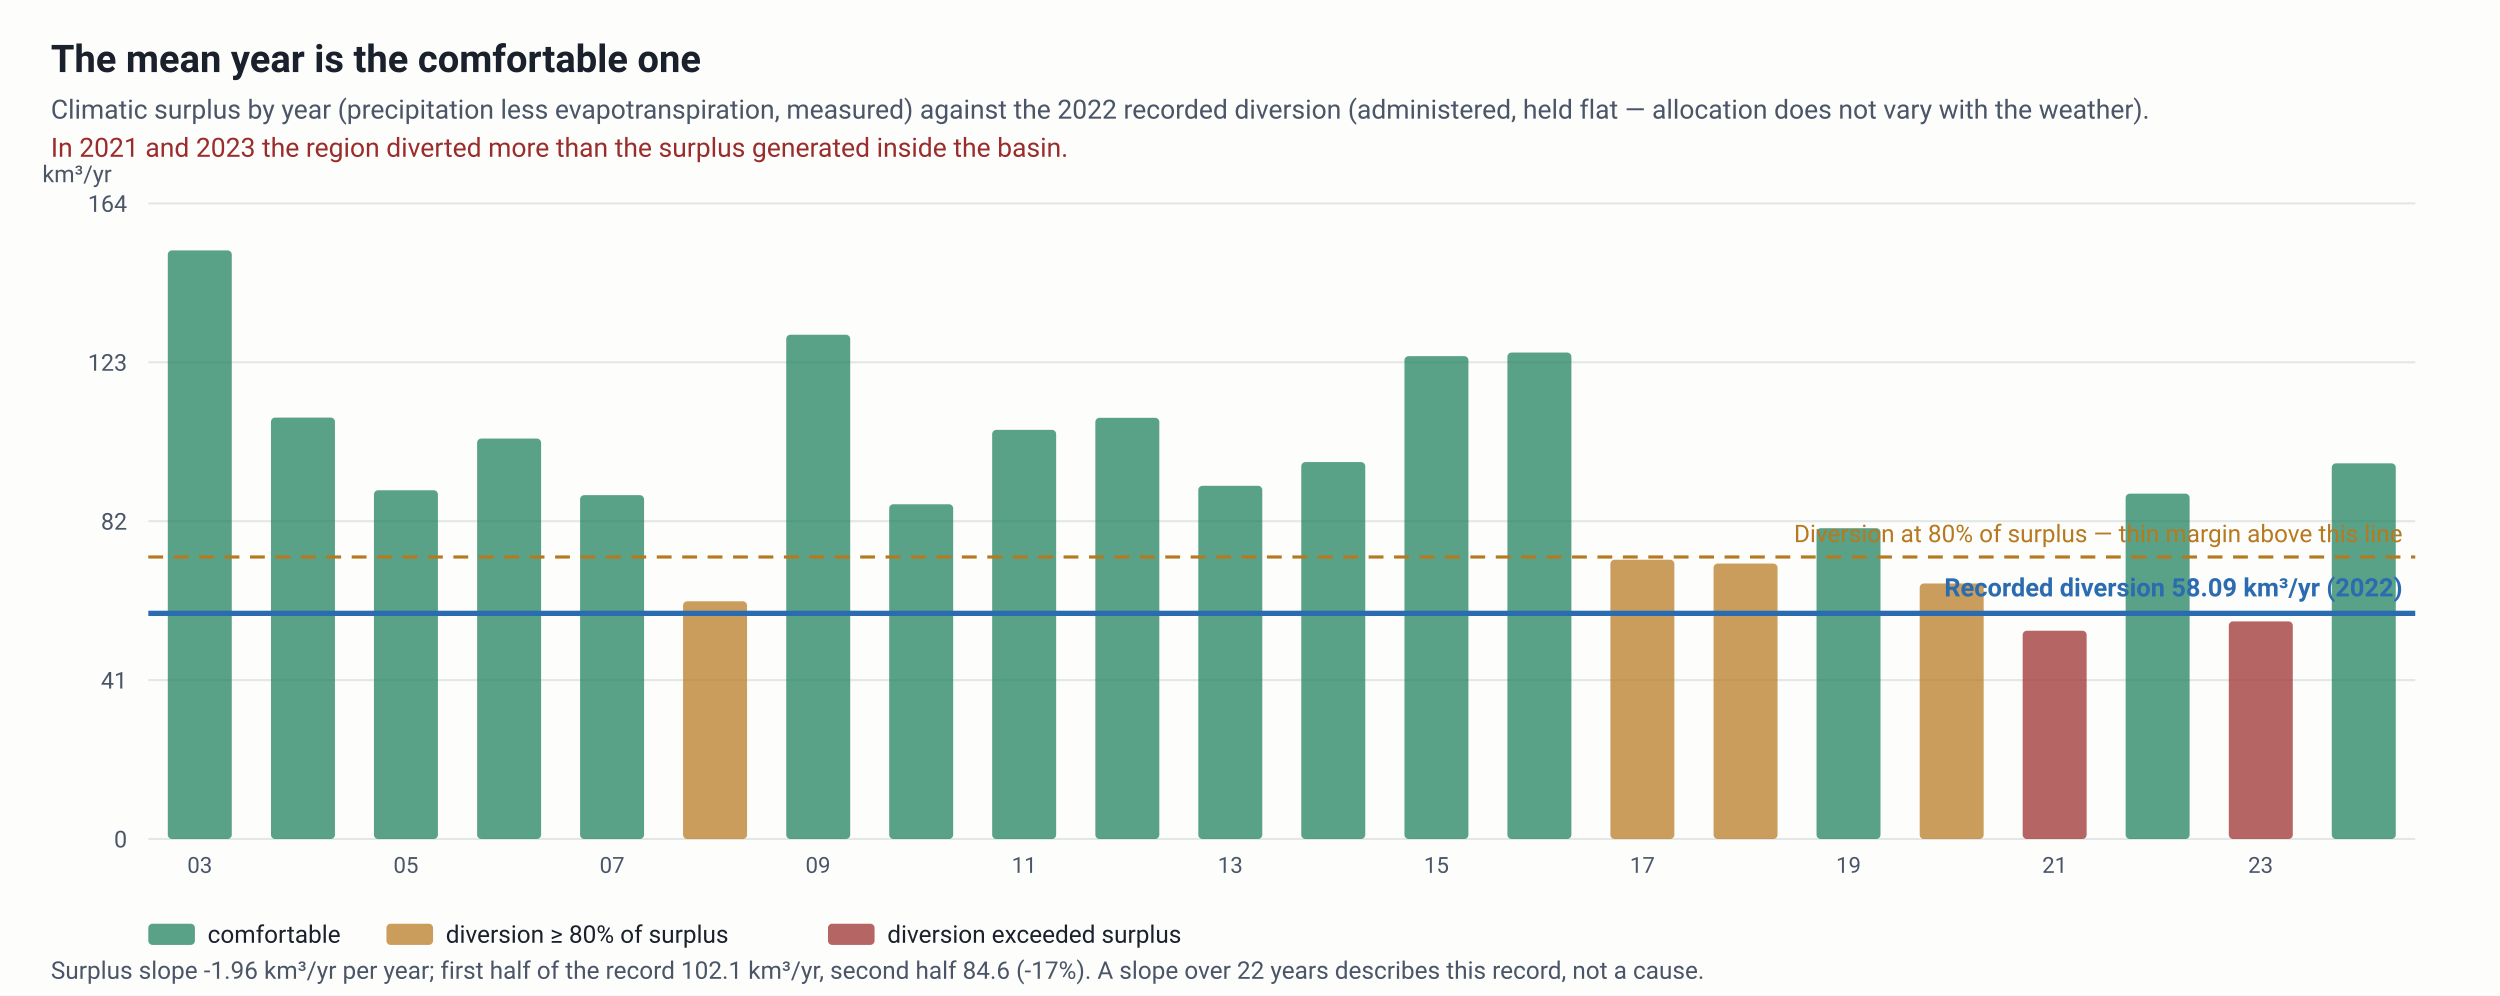
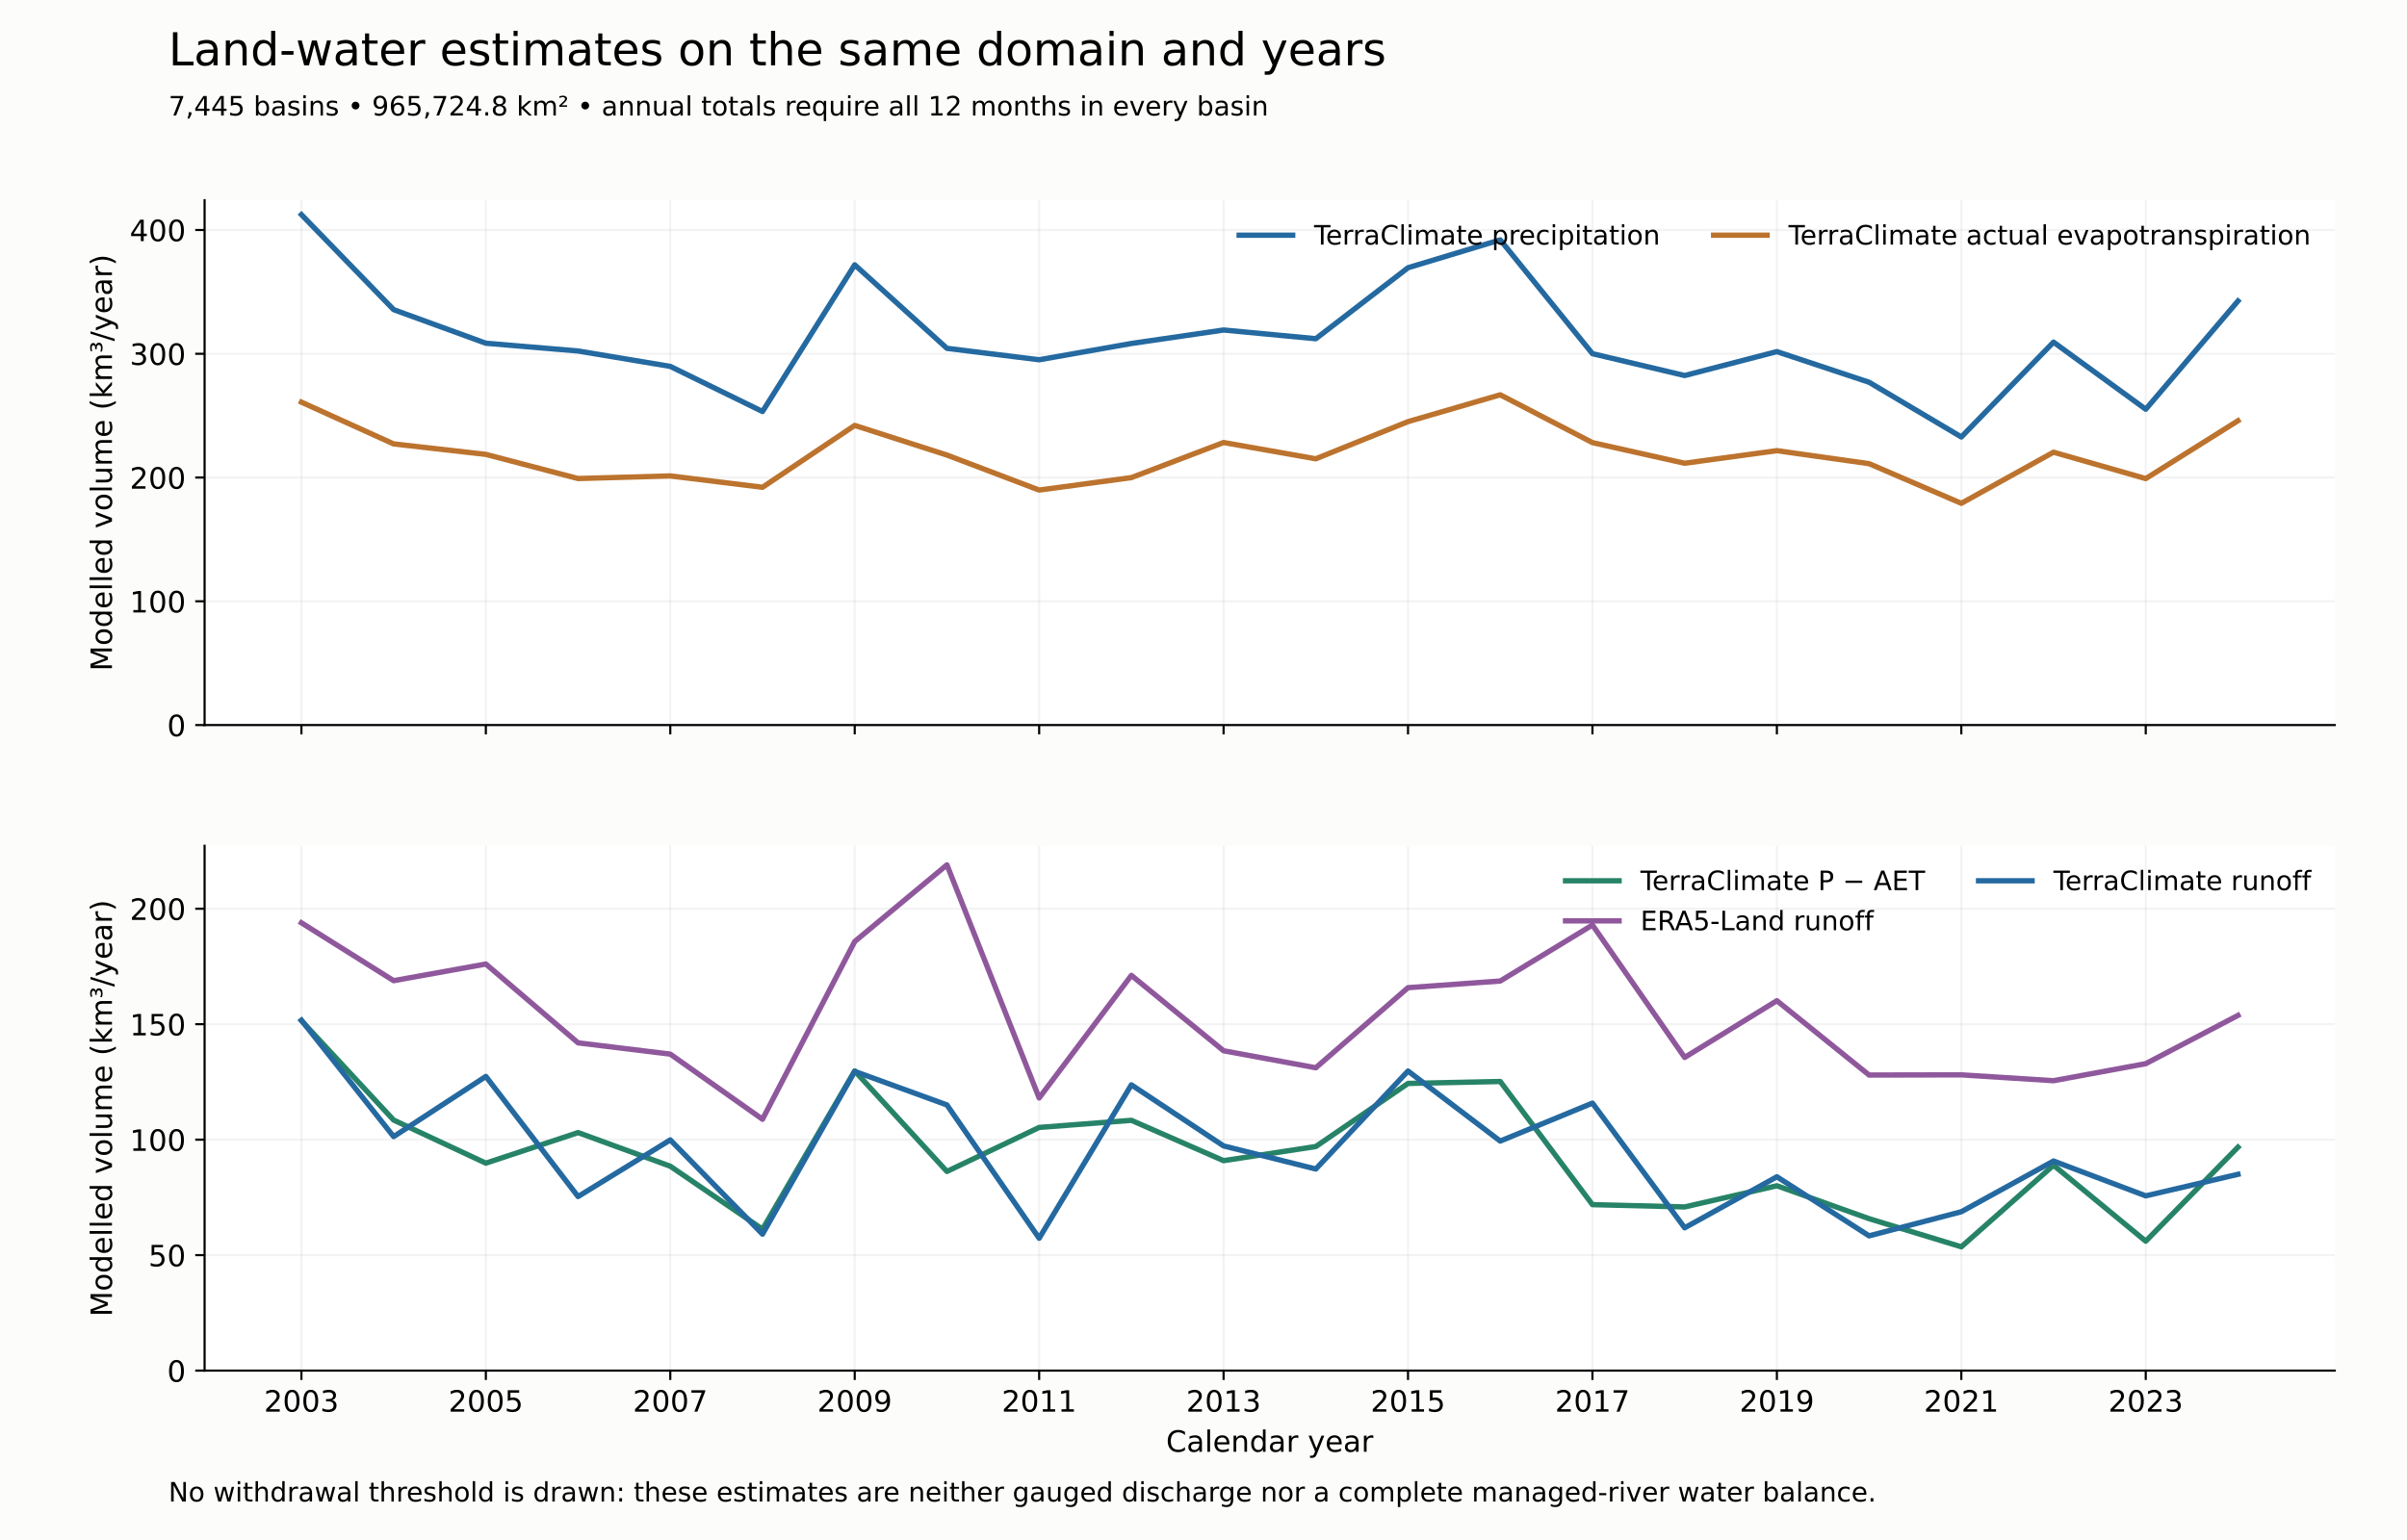
- <svg xmlns="http://www.w3.org/2000/svg" viewBox="0 0 1180 470" font-family="system-ui, -apple-system, Segoe UI, Roboto, sans-serif">
-   <rect width="1180" height="470" fill="#fdfdfc" />
-   <text x="24" y="34" font-size="18" font-weight="640" fill="#1a202c">The mean year is the comfortable one</text>
-   <text x="24" y="56" font-size="12.5" fill="#4a5568">Climatic surplus by year (precipitation less evapotranspiration, measured) against the 2022 recorded diversion (administered, held flat — allocation does not vary with the weather).</text>
-   <text x="24" y="74" font-size="12.5" fill="#9b2c2c">In 2021 and 2023 the region diverted more than the surplus generated inside the basin.</text>
-   <line x1="70" y1="396.0" x2="1140" y2="396.0" stroke="#e2e8e5" />
-   <text x="60" y="400.0" text-anchor="end" font-size="11" fill="#4a5568">0</text>
-   <line x1="70" y1="321.0" x2="1140" y2="321.0" stroke="#e2e8e5" />
-   <text x="60" y="325.0" text-anchor="end" font-size="11" fill="#4a5568">41</text>
-   <line x1="70" y1="246.0" x2="1140" y2="246.0" stroke="#e2e8e5" />
-   <text x="60" y="250.0" text-anchor="end" font-size="11" fill="#4a5568">82</text>
-   <line x1="70" y1="171.0" x2="1140" y2="171.0" stroke="#e2e8e5" />
-   <text x="60" y="175.0" text-anchor="end" font-size="11" fill="#4a5568">123</text>
-   <line x1="70" y1="96.0" x2="1140" y2="96.0" stroke="#e2e8e5" />
-   <text x="60" y="100.0" text-anchor="end" font-size="11" fill="#4a5568">164</text>
-   <text x="20" y="86" font-size="11" fill="#4a5568">km³/yr</text>
-   <rect x="79.2" y="118.2" width="30.2" height="277.8" fill="#1b7f5a" fill-opacity="0.72" rx="2" />
-   <text x="94.3" y="412.0" text-anchor="middle" font-size="10.5" fill="#4a5568">03</text>
-   <rect x="127.9" y="197.1" width="30.2" height="198.9" fill="#1b7f5a" fill-opacity="0.72" rx="2" />
-   <rect x="176.5" y="231.4" width="30.2" height="164.6" fill="#1b7f5a" fill-opacity="0.72" rx="2" />
-   <text x="191.6" y="412.0" text-anchor="middle" font-size="10.5" fill="#4a5568">05</text>
-   <rect x="225.2" y="207.0" width="30.2" height="189.0" fill="#1b7f5a" fill-opacity="0.72" rx="2" />
-   <rect x="273.8" y="233.7" width="30.2" height="162.3" fill="#1b7f5a" fill-opacity="0.72" rx="2" />
-   <text x="288.9" y="412.0" text-anchor="middle" font-size="10.5" fill="#4a5568">07</text>
-   <rect x="322.4" y="283.8" width="30.2" height="112.2" fill="#b7791f" fill-opacity="0.72" rx="2" />
-   <rect x="371.1" y="158.0" width="30.2" height="238.0" fill="#1b7f5a" fill-opacity="0.72" rx="2" />
-   <text x="386.1" y="412.0" text-anchor="middle" font-size="10.5" fill="#4a5568">09</text>
-   <rect x="419.7" y="238.0" width="30.2" height="158.0" fill="#1b7f5a" fill-opacity="0.72" rx="2" />
-   <rect x="468.3" y="202.9" width="30.2" height="193.1" fill="#1b7f5a" fill-opacity="0.72" rx="2" />
-   <text x="483.4" y="412.0" text-anchor="middle" font-size="10.5" fill="#4a5568">11</text>
-   <rect x="517.0" y="197.2" width="30.2" height="198.8" fill="#1b7f5a" fill-opacity="0.72" rx="2" />
-   <rect x="565.6" y="229.3" width="30.2" height="166.7" fill="#1b7f5a" fill-opacity="0.72" rx="2" />
-   <text x="580.7" y="412.0" text-anchor="middle" font-size="10.5" fill="#4a5568">13</text>
-   <rect x="614.2" y="218.1" width="30.2" height="177.9" fill="#1b7f5a" fill-opacity="0.72" rx="2" />
-   <rect x="662.9" y="168.1" width="30.2" height="227.9" fill="#1b7f5a" fill-opacity="0.72" rx="2" />
-   <text x="678.0" y="412.0" text-anchor="middle" font-size="10.5" fill="#4a5568">15</text>
-   <rect x="711.5" y="166.4" width="30.2" height="229.6" fill="#1b7f5a" fill-opacity="0.72" rx="2" />
-   <rect x="760.1" y="264.2" width="30.2" height="131.8" fill="#b7791f" fill-opacity="0.72" rx="2" />
-   <text x="775.2" y="412.0" text-anchor="middle" font-size="10.5" fill="#4a5568">17</text>
-   <rect x="808.8" y="266.0" width="30.2" height="130.0" fill="#b7791f" fill-opacity="0.72" rx="2" />
-   <rect x="857.4" y="249.3" width="30.2" height="146.7" fill="#1b7f5a" fill-opacity="0.72" rx="2" />
-   <text x="872.5" y="412.0" text-anchor="middle" font-size="10.5" fill="#4a5568">19</text>
-   <rect x="906.1" y="275.4" width="30.2" height="120.6" fill="#b7791f" fill-opacity="0.72" rx="2" />
-   <rect x="954.7" y="297.7" width="30.2" height="98.3" fill="#9b2c2c" fill-opacity="0.72" rx="2" />
-   <text x="969.8" y="412.0" text-anchor="middle" font-size="10.5" fill="#4a5568">21</text>
-   <rect x="1003.3" y="233.0" width="30.2" height="163.0" fill="#1b7f5a" fill-opacity="0.72" rx="2" />
-   <rect x="1052.0" y="293.3" width="30.2" height="102.7" fill="#9b2c2c" fill-opacity="0.72" rx="2" />
-   <text x="1067.0" y="412.0" text-anchor="middle" font-size="10.5" fill="#4a5568">23</text>
-   <rect x="1100.6" y="218.7" width="30.2" height="177.3" fill="#1b7f5a" fill-opacity="0.72" rx="2" />
-   <line x1="70" y1="289.5" x2="1140" y2="289.5" stroke="#2b6cb0" stroke-width="2.5" />
-   <text x="1134" y="281.5" text-anchor="end" font-size="12" font-weight="600" fill="#2b6cb0">Recorded diversion 58.09 km³/yr (2022)</text>
-   <line x1="70" y1="262.9" x2="1140" y2="262.9" stroke="#b7791f" stroke-width="1.5" stroke-dasharray="7 5" />
-   <text x="1134" y="255.9" text-anchor="end" font-size="11.5" fill="#b7791f">Diversion at 80% of surplus — thin margin above this line</text>
-   <rect x="70" y="436" width="22" height="10" rx="2" fill="#1b7f5a" fill-opacity="0.72" />
-   <text x="98" y="445" font-size="11.5" fill="#1a202c">comfortable</text>
-   <rect x="182.4" y="436" width="22" height="10" rx="2" fill="#b7791f" fill-opacity="0.72" />
-   <text x="210.4" y="445" font-size="11.5" fill="#1a202c">diversion ≥ 80% of surplus</text>
-   <rect x="390.8" y="436" width="22" height="10" rx="2" fill="#9b2c2c" fill-opacity="0.72" />
-   <text x="418.8" y="445" font-size="11.5" fill="#1a202c">diversion exceeded surplus</text>
-   <text x="24" y="462" font-size="11.5" fill="#4a5568">Surplus slope -1.96 km³/yr per year; first half of the record 102.1 km³/yr, second half 84.6 (-17%). A slope over 22 years describes this record, not a cause.</text>
+ <svg xmlns="http://www.w3.org/2000/svg" xmlns:xlink="http://www.w3.org/1999/xlink" width="900pt" height="576pt" viewBox="0 0 900 576" version="1.1">
+   <defs>
+     <style type="text/css">*{stroke-linejoin: round; stroke-linecap: butt}</style>
+   </defs>
+   <g id="figure_1">
+     <g id="patch_1">
+       <path d="M 0 576  L 900 576  L 900 0  L 0 0  z " style="fill: #fcfcfa" />
+     </g>
+     <g id="axes_1">
+       <g id="patch_2">
+         <path d="M 76.5 271.185  L 873 271.185  L 873 74.88  L 76.5 74.88  z " style="fill: #ffffff" />
+       </g>
+       <g id="matplotlib.axis_1">
+         <g id="xtick_1">
+           <g id="line2d_1">
+             <path d="M 112.705 271.185  L 112.705 74.88  " clip-path="url(#pf1c94e3132)" style="fill: none; stroke: #b0b0b0; stroke-opacity: 0.15; stroke-width: 0.8; stroke-linecap: square" />
+           </g>
+           <g id="line2d_2">
+             <defs>
+               <path id="ma40e6b1be5" d="M 0 0  L 0 3.5  " style="stroke: #000000; stroke-width: 0.8" />
+             </defs>
+             <g>
+               <use xlink:href="#ma40e6b1be5" x="112.705" y="271.185" style="stroke: #000000; stroke-width: 0.8" />
+             </g>
+           </g>
+         </g>
+         <g id="xtick_2">
+           <g id="line2d_3">
+             <path d="M 181.666 271.185  L 181.666 74.88  " clip-path="url(#pf1c94e3132)" style="fill: none; stroke: #b0b0b0; stroke-opacity: 0.15; stroke-width: 0.8; stroke-linecap: square" />
+           </g>
+           <g id="line2d_4">
+             <g>
+               <use xlink:href="#ma40e6b1be5" x="181.666" y="271.185" style="stroke: #000000; stroke-width: 0.8" />
+             </g>
+           </g>
+         </g>
+         <g id="xtick_3">
+           <g id="line2d_5">
+             <path d="M 250.627 271.185  L 250.627 74.88  " clip-path="url(#pf1c94e3132)" style="fill: none; stroke: #b0b0b0; stroke-opacity: 0.15; stroke-width: 0.8; stroke-linecap: square" />
+           </g>
+           <g id="line2d_6">
+             <g>
+               <use xlink:href="#ma40e6b1be5" x="250.627" y="271.185" style="stroke: #000000; stroke-width: 0.8" />
+             </g>
+           </g>
+         </g>
+         <g id="xtick_4">
+           <g id="line2d_7">
+             <path d="M 319.588 271.185  L 319.588 74.88  " clip-path="url(#pf1c94e3132)" style="fill: none; stroke: #b0b0b0; stroke-opacity: 0.15; stroke-width: 0.8; stroke-linecap: square" />
+           </g>
+           <g id="line2d_8">
+             <g>
+               <use xlink:href="#ma40e6b1be5" x="319.588" y="271.185" style="stroke: #000000; stroke-width: 0.8" />
+             </g>
+           </g>
+         </g>
+         <g id="xtick_5">
+           <g id="line2d_9">
+             <path d="M 388.549 271.185  L 388.549 74.88  " clip-path="url(#pf1c94e3132)" style="fill: none; stroke: #b0b0b0; stroke-opacity: 0.15; stroke-width: 0.8; stroke-linecap: square" />
+           </g>
+           <g id="line2d_10">
+             <g>
+               <use xlink:href="#ma40e6b1be5" x="388.549" y="271.185" style="stroke: #000000; stroke-width: 0.8" />
+             </g>
+           </g>
+         </g>
+         <g id="xtick_6">
+           <g id="line2d_11">
+             <path d="M 457.51 271.185  L 457.51 74.88  " clip-path="url(#pf1c94e3132)" style="fill: none; stroke: #b0b0b0; stroke-opacity: 0.15; stroke-width: 0.8; stroke-linecap: square" />
+           </g>
+           <g id="line2d_12">
+             <g>
+               <use xlink:href="#ma40e6b1be5" x="457.51" y="271.185" style="stroke: #000000; stroke-width: 0.8" />
+             </g>
+           </g>
+         </g>
+         <g id="xtick_7">
+           <g id="line2d_13">
+             <path d="M 526.471 271.185  L 526.471 74.88  " clip-path="url(#pf1c94e3132)" style="fill: none; stroke: #b0b0b0; stroke-opacity: 0.15; stroke-width: 0.8; stroke-linecap: square" />
+           </g>
+           <g id="line2d_14">
+             <g>
+               <use xlink:href="#ma40e6b1be5" x="526.471" y="271.185" style="stroke: #000000; stroke-width: 0.8" />
+             </g>
+           </g>
+         </g>
+         <g id="xtick_8">
+           <g id="line2d_15">
+             <path d="M 595.432 271.185  L 595.432 74.88  " clip-path="url(#pf1c94e3132)" style="fill: none; stroke: #b0b0b0; stroke-opacity: 0.15; stroke-width: 0.8; stroke-linecap: square" />
+           </g>
+           <g id="line2d_16">
+             <g>
+               <use xlink:href="#ma40e6b1be5" x="595.432" y="271.185" style="stroke: #000000; stroke-width: 0.8" />
+             </g>
+           </g>
+         </g>
+         <g id="xtick_9">
+           <g id="line2d_17">
+             <path d="M 664.393 271.185  L 664.393 74.88  " clip-path="url(#pf1c94e3132)" style="fill: none; stroke: #b0b0b0; stroke-opacity: 0.15; stroke-width: 0.8; stroke-linecap: square" />
+           </g>
+           <g id="line2d_18">
+             <g>
+               <use xlink:href="#ma40e6b1be5" x="664.393" y="271.185" style="stroke: #000000; stroke-width: 0.8" />
+             </g>
+           </g>
+         </g>
+         <g id="xtick_10">
+           <g id="line2d_19">
+             <path d="M 733.354 271.185  L 733.354 74.88  " clip-path="url(#pf1c94e3132)" style="fill: none; stroke: #b0b0b0; stroke-opacity: 0.15; stroke-width: 0.8; stroke-linecap: square" />
+           </g>
+           <g id="line2d_20">
+             <g>
+               <use xlink:href="#ma40e6b1be5" x="733.354" y="271.185" style="stroke: #000000; stroke-width: 0.8" />
+             </g>
+           </g>
+         </g>
+         <g id="xtick_11">
+           <g id="line2d_21">
+             <path d="M 802.315 271.185  L 802.315 74.88  " clip-path="url(#pf1c94e3132)" style="fill: none; stroke: #b0b0b0; stroke-opacity: 0.15; stroke-width: 0.8; stroke-linecap: square" />
+           </g>
+           <g id="line2d_22">
+             <g>
+               <use xlink:href="#ma40e6b1be5" x="802.315" y="271.185" style="stroke: #000000; stroke-width: 0.8" />
+             </g>
+           </g>
+         </g>
+       </g>
+       <g id="matplotlib.axis_2">
+         <g id="ytick_1">
+           <g id="line2d_23">
+             <path d="M 76.5 271.185  L 873 271.185  " clip-path="url(#pf1c94e3132)" style="fill: none; stroke: #b0b0b0; stroke-opacity: 0.15; stroke-width: 0.8; stroke-linecap: square" />
+           </g>
+           <g id="line2d_24">
+             <defs>
+               <path id="md8d82b8edd" d="M 0 0  L -3.5 0  " style="stroke: #000000; stroke-width: 0.8" />
+             </defs>
+             <g>
+               <use xlink:href="#md8d82b8edd" x="76.5" y="271.185" style="stroke: #000000; stroke-width: 0.8" />
+             </g>
+           </g>
+           <g id="text_1">
+             <text style="font-size: 11px; font-family: 'DejaVu Sans'; text-anchor: end" x="69.5" y="275.364" transform="rotate(-0 69.5 275.3636)">0</text>
+           </g>
+         </g>
+         <g id="ytick_2">
+           <g id="line2d_25">
+             <path d="M 76.5 224.895  L 873 224.895  " clip-path="url(#pf1c94e3132)" style="fill: none; stroke: #b0b0b0; stroke-opacity: 0.15; stroke-width: 0.8; stroke-linecap: square" />
+           </g>
+           <g id="line2d_26">
+             <g>
+               <use xlink:href="#md8d82b8edd" x="76.5" y="224.895" style="stroke: #000000; stroke-width: 0.8" />
+             </g>
+           </g>
+           <g id="text_2">
+             <text style="font-size: 11px; font-family: 'DejaVu Sans'; text-anchor: end" x="69.5" y="229.074" transform="rotate(-0 69.5 229.0736)">100</text>
+           </g>
+         </g>
+         <g id="ytick_3">
+           <g id="line2d_27">
+             <path d="M 76.5 178.605  L 873 178.605  " clip-path="url(#pf1c94e3132)" style="fill: none; stroke: #b0b0b0; stroke-opacity: 0.15; stroke-width: 0.8; stroke-linecap: square" />
+           </g>
+           <g id="line2d_28">
+             <g>
+               <use xlink:href="#md8d82b8edd" x="76.5" y="178.605" style="stroke: #000000; stroke-width: 0.8" />
+             </g>
+           </g>
+           <g id="text_3">
+             <text style="font-size: 11px; font-family: 'DejaVu Sans'; text-anchor: end" x="69.5" y="182.784" transform="rotate(-0 69.5 182.7835)">200</text>
+           </g>
+         </g>
+         <g id="ytick_4">
+           <g id="line2d_29">
+             <path d="M 76.5 132.315  L 873 132.315  " clip-path="url(#pf1c94e3132)" style="fill: none; stroke: #b0b0b0; stroke-opacity: 0.15; stroke-width: 0.8; stroke-linecap: square" />
+           </g>
+           <g id="line2d_30">
+             <g>
+               <use xlink:href="#md8d82b8edd" x="76.5" y="132.315" style="stroke: #000000; stroke-width: 0.8" />
+             </g>
+           </g>
+           <g id="text_4">
+             <text style="font-size: 11px; font-family: 'DejaVu Sans'; text-anchor: end" x="69.5" y="136.493" transform="rotate(-0 69.5 136.4935)">300</text>
+           </g>
+         </g>
+         <g id="ytick_5">
+           <g id="line2d_31">
+             <path d="M 76.5 86.025  L 873 86.025  " clip-path="url(#pf1c94e3132)" style="fill: none; stroke: #b0b0b0; stroke-opacity: 0.15; stroke-width: 0.8; stroke-linecap: square" />
+           </g>
+           <g id="line2d_32">
+             <g>
+               <use xlink:href="#md8d82b8edd" x="76.5" y="86.025" style="stroke: #000000; stroke-width: 0.8" />
+             </g>
+           </g>
+           <g id="text_5">
+             <text style="font-size: 11px; font-family: 'DejaVu Sans'; text-anchor: end" x="69.5" y="90.203" transform="rotate(-0 69.5 90.20341)">400</text>
+           </g>
+         </g>
+         <g id="text_6">
+           <text style="font-size: 11px; font-family: 'DejaVu Sans'; text-anchor: middle" x="41.861" y="173.032" transform="rotate(-90 41.86117 173.0325)">Modelled volume (km³/year)</text>
+         </g>
+       </g>
+       <g id="line2d_33">
+         <path d="M 112.705 80.279  L 147.185 115.82  L 181.666 128.372  L 216.146 131.277  L 250.627 137.043  L 285.107 153.916  L 319.588 99.053  L 354.068 130.282  L 388.549 134.561  L 423.029 128.471  L 457.51 123.434  L 491.99 126.686  L 526.471 100.145  L 560.951 89.714  L 595.432 132.285  L 629.912 140.459  L 664.393 131.511  L 698.873 142.978  L 733.354 163.437  L 767.834 127.97  L 802.315 153.067  L 836.795 112.589  " clip-path="url(#pf1c94e3132)" style="fill: none; stroke: #2469a0; stroke-width: 2; stroke-linecap: square" />
+       </g>
+       <g id="line2d_34">
+         <path d="M 112.705 150.418  L 147.185 166.036  L 181.666 169.951  L 216.146 178.986  L 250.627 178.01  L 285.107 182.256  L 319.588 159.118  L 354.068 170.202  L 388.549 183.301  L 423.029 178.639  L 457.51 165.513  L 491.99 171.601  L 526.471 157.703  L 560.951 147.663  L 595.432 165.551  L 629.912 173.264  L 664.393 168.562  L 698.873 173.427  L 733.354 188.25  L 767.834 169.134  L 802.315 179.009  L 836.795 157.37  " clip-path="url(#pf1c94e3132)" style="fill: none; stroke: #bc732e; stroke-width: 2; stroke-linecap: square" />
+       </g>
+       <g id="patch_3">
+         <path d="M 76.5 271.185  L 76.5 74.88  " style="fill: none; stroke: #000000; stroke-width: 0.8; stroke-linejoin: miter; stroke-linecap: square" />
+       </g>
+       <g id="patch_4">
+         <path d="M 76.5 271.185  L 873 271.185  " style="fill: none; stroke: #000000; stroke-width: 0.8; stroke-linejoin: miter; stroke-linecap: square" />
+       </g>
+       <g id="legend_1">
+         <g id="line2d_35">
+           <path d="M 463.345 87.978  L 473.345 87.978  L 483.345 87.978  " style="fill: none; stroke: #2469a0; stroke-width: 2; stroke-linecap: square" />
+         </g>
+         <g id="text_7">
+           <text style="font-size: 10px; font-family: 'DejaVu Sans'; text-anchor: start" x="491.345" y="91.478" transform="rotate(-0 491.3453 91.47844)">TerraClimate precipitation</text>
+         </g>
+         <g id="line2d_36">
+           <path d="M 640.741 87.978  L 650.741 87.978  L 660.741 87.978  " style="fill: none; stroke: #bc732e; stroke-width: 2; stroke-linecap: square" />
+         </g>
+         <g id="text_8">
+           <text style="font-size: 10px; font-family: 'DejaVu Sans'; text-anchor: start" x="668.741" y="91.478" transform="rotate(-0 668.7406 91.47844)">TerraClimate actual evapotranspiration</text>
+         </g>
+       </g>
+     </g>
+     <g id="axes_2">
+       <g id="patch_5">
+         <path d="M 76.5 512.64  L 873 512.64  L 873 316.335  L 76.5 316.335  z " style="fill: #ffffff" />
+       </g>
+       <g id="matplotlib.axis_3">
+         <g id="xtick_12">
+           <g id="line2d_37">
+             <path d="M 112.705 512.64  L 112.705 316.335  " clip-path="url(#p09c4fdd36d)" style="fill: none; stroke: #b0b0b0; stroke-opacity: 0.15; stroke-width: 0.8; stroke-linecap: square" />
+           </g>
+           <g id="line2d_38">
+             <g>
+               <use xlink:href="#ma40e6b1be5" x="112.705" y="512.64" style="stroke: #000000; stroke-width: 0.8" />
+             </g>
+           </g>
+           <g id="text_9">
+             <text style="font-size: 11px; font-family: 'DejaVu Sans'; text-anchor: middle" x="112.705" y="527.997" transform="rotate(-0 112.7045 527.9974)">2003</text>
+           </g>
+         </g>
+         <g id="xtick_13">
+           <g id="line2d_39">
+             <path d="M 181.666 512.64  L 181.666 316.335  " clip-path="url(#p09c4fdd36d)" style="fill: none; stroke: #b0b0b0; stroke-opacity: 0.15; stroke-width: 0.8; stroke-linecap: square" />
+           </g>
+           <g id="line2d_40">
+             <g>
+               <use xlink:href="#ma40e6b1be5" x="181.666" y="512.64" style="stroke: #000000; stroke-width: 0.8" />
+             </g>
+           </g>
+           <g id="text_10">
+             <text style="font-size: 11px; font-family: 'DejaVu Sans'; text-anchor: middle" x="181.666" y="527.997" transform="rotate(-0 181.6656 527.9974)">2005</text>
+           </g>
+         </g>
+         <g id="xtick_14">
+           <g id="line2d_41">
+             <path d="M 250.627 512.64  L 250.627 316.335  " clip-path="url(#p09c4fdd36d)" style="fill: none; stroke: #b0b0b0; stroke-opacity: 0.15; stroke-width: 0.8; stroke-linecap: square" />
+           </g>
+           <g id="line2d_42">
+             <g>
+               <use xlink:href="#ma40e6b1be5" x="250.627" y="512.64" style="stroke: #000000; stroke-width: 0.8" />
+             </g>
+           </g>
+           <g id="text_11">
+             <text style="font-size: 11px; font-family: 'DejaVu Sans'; text-anchor: middle" x="250.627" y="527.997" transform="rotate(-0 250.6266 527.9974)">2007</text>
+           </g>
+         </g>
+         <g id="xtick_15">
+           <g id="line2d_43">
+             <path d="M 319.588 512.64  L 319.588 316.335  " clip-path="url(#p09c4fdd36d)" style="fill: none; stroke: #b0b0b0; stroke-opacity: 0.15; stroke-width: 0.8; stroke-linecap: square" />
+           </g>
+           <g id="line2d_44">
+             <g>
+               <use xlink:href="#ma40e6b1be5" x="319.588" y="512.64" style="stroke: #000000; stroke-width: 0.8" />
+             </g>
+           </g>
+           <g id="text_12">
+             <text style="font-size: 11px; font-family: 'DejaVu Sans'; text-anchor: middle" x="319.588" y="527.997" transform="rotate(-0 319.5877 527.9974)">2009</text>
+           </g>
+         </g>
+         <g id="xtick_16">
+           <g id="line2d_45">
+             <path d="M 388.549 512.64  L 388.549 316.335  " clip-path="url(#p09c4fdd36d)" style="fill: none; stroke: #b0b0b0; stroke-opacity: 0.15; stroke-width: 0.8; stroke-linecap: square" />
+           </g>
+           <g id="line2d_46">
+             <g>
+               <use xlink:href="#ma40e6b1be5" x="388.549" y="512.64" style="stroke: #000000; stroke-width: 0.8" />
+             </g>
+           </g>
+           <g id="text_13">
+             <text style="font-size: 11px; font-family: 'DejaVu Sans'; text-anchor: middle" x="388.549" y="527.997" transform="rotate(-0 388.5487 527.9974)">2011</text>
+           </g>
+         </g>
+         <g id="xtick_17">
+           <g id="line2d_47">
+             <path d="M 457.51 512.64  L 457.51 316.335  " clip-path="url(#p09c4fdd36d)" style="fill: none; stroke: #b0b0b0; stroke-opacity: 0.15; stroke-width: 0.8; stroke-linecap: square" />
+           </g>
+           <g id="line2d_48">
+             <g>
+               <use xlink:href="#ma40e6b1be5" x="457.51" y="512.64" style="stroke: #000000; stroke-width: 0.8" />
+             </g>
+           </g>
+           <g id="text_14">
+             <text style="font-size: 11px; font-family: 'DejaVu Sans'; text-anchor: middle" x="457.51" y="527.997" transform="rotate(-0 457.5097 527.9974)">2013</text>
+           </g>
+         </g>
+         <g id="xtick_18">
+           <g id="line2d_49">
+             <path d="M 526.471 512.64  L 526.471 316.335  " clip-path="url(#p09c4fdd36d)" style="fill: none; stroke: #b0b0b0; stroke-opacity: 0.15; stroke-width: 0.8; stroke-linecap: square" />
+           </g>
+           <g id="line2d_50">
+             <g>
+               <use xlink:href="#ma40e6b1be5" x="526.471" y="512.64" style="stroke: #000000; stroke-width: 0.8" />
+             </g>
+           </g>
+           <g id="text_15">
+             <text style="font-size: 11px; font-family: 'DejaVu Sans'; text-anchor: middle" x="526.471" y="527.997" transform="rotate(-0 526.4708 527.9974)">2015</text>
+           </g>
+         </g>
+         <g id="xtick_19">
+           <g id="line2d_51">
+             <path d="M 595.432 512.64  L 595.432 316.335  " clip-path="url(#p09c4fdd36d)" style="fill: none; stroke: #b0b0b0; stroke-opacity: 0.15; stroke-width: 0.8; stroke-linecap: square" />
+           </g>
+           <g id="line2d_52">
+             <g>
+               <use xlink:href="#ma40e6b1be5" x="595.432" y="512.64" style="stroke: #000000; stroke-width: 0.8" />
+             </g>
+           </g>
+           <g id="text_16">
+             <text style="font-size: 11px; font-family: 'DejaVu Sans'; text-anchor: middle" x="595.432" y="527.997" transform="rotate(-0 595.4318 527.9974)">2017</text>
+           </g>
+         </g>
+         <g id="xtick_20">
+           <g id="line2d_53">
+             <path d="M 664.393 512.64  L 664.393 316.335  " clip-path="url(#p09c4fdd36d)" style="fill: none; stroke: #b0b0b0; stroke-opacity: 0.15; stroke-width: 0.8; stroke-linecap: square" />
+           </g>
+           <g id="line2d_54">
+             <g>
+               <use xlink:href="#ma40e6b1be5" x="664.393" y="512.64" style="stroke: #000000; stroke-width: 0.8" />
+             </g>
+           </g>
+           <g id="text_17">
+             <text style="font-size: 11px; font-family: 'DejaVu Sans'; text-anchor: middle" x="664.393" y="527.997" transform="rotate(-0 664.3929 527.9974)">2019</text>
+           </g>
+         </g>
+         <g id="xtick_21">
+           <g id="line2d_55">
+             <path d="M 733.354 512.64  L 733.354 316.335  " clip-path="url(#p09c4fdd36d)" style="fill: none; stroke: #b0b0b0; stroke-opacity: 0.15; stroke-width: 0.8; stroke-linecap: square" />
+           </g>
+           <g id="line2d_56">
+             <g>
+               <use xlink:href="#ma40e6b1be5" x="733.354" y="512.64" style="stroke: #000000; stroke-width: 0.8" />
+             </g>
+           </g>
+           <g id="text_18">
+             <text style="font-size: 11px; font-family: 'DejaVu Sans'; text-anchor: middle" x="733.354" y="527.997" transform="rotate(-0 733.3539 527.9974)">2021</text>
+           </g>
+         </g>
+         <g id="xtick_22">
+           <g id="line2d_57">
+             <path d="M 802.315 512.64  L 802.315 316.335  " clip-path="url(#p09c4fdd36d)" style="fill: none; stroke: #b0b0b0; stroke-opacity: 0.15; stroke-width: 0.8; stroke-linecap: square" />
+           </g>
+           <g id="line2d_58">
+             <g>
+               <use xlink:href="#ma40e6b1be5" x="802.315" y="512.64" style="stroke: #000000; stroke-width: 0.8" />
+             </g>
+           </g>
+           <g id="text_19">
+             <text style="font-size: 11px; font-family: 'DejaVu Sans'; text-anchor: middle" x="802.315" y="527.997" transform="rotate(-0 802.3149 527.9974)">2023</text>
+           </g>
+         </g>
+         <g id="text_20">
+           <text style="font-size: 11px; font-family: 'DejaVu Sans'; text-anchor: middle" x="474.75" y="542.998" transform="rotate(-0 474.75 542.9983)">Calendar year</text>
+         </g>
+       </g>
+       <g id="matplotlib.axis_4">
+         <g id="ytick_6">
+           <g id="line2d_59">
+             <path d="M 76.5 512.64  L 873 512.64  " clip-path="url(#p09c4fdd36d)" style="fill: none; stroke: #b0b0b0; stroke-opacity: 0.15; stroke-width: 0.8; stroke-linecap: square" />
+           </g>
+           <g id="line2d_60">
+             <g>
+               <use xlink:href="#md8d82b8edd" x="76.5" y="512.64" style="stroke: #000000; stroke-width: 0.8" />
+             </g>
+           </g>
+           <g id="text_21">
+             <text style="font-size: 11px; font-family: 'DejaVu Sans'; text-anchor: end" x="69.5" y="516.819" transform="rotate(-0 69.5 516.8187)">0</text>
+           </g>
+         </g>
+         <g id="ytick_7">
+           <g id="line2d_61">
+             <path d="M 76.5 469.452  L 873 469.452  " clip-path="url(#p09c4fdd36d)" style="fill: none; stroke: #b0b0b0; stroke-opacity: 0.15; stroke-width: 0.8; stroke-linecap: square" />
+           </g>
+           <g id="line2d_62">
+             <g>
+               <use xlink:href="#md8d82b8edd" x="76.5" y="469.452" style="stroke: #000000; stroke-width: 0.8" />
+             </g>
+           </g>
+           <g id="text_22">
+             <text style="font-size: 11px; font-family: 'DejaVu Sans'; text-anchor: end" x="69.5" y="473.63" transform="rotate(-0 69.5 473.6302)">50</text>
+           </g>
+         </g>
+         <g id="ytick_8">
+           <g id="line2d_63">
+             <path d="M 76.5 426.263  L 873 426.263  " clip-path="url(#p09c4fdd36d)" style="fill: none; stroke: #b0b0b0; stroke-opacity: 0.15; stroke-width: 0.8; stroke-linecap: square" />
+           </g>
+           <g id="line2d_64">
+             <g>
+               <use xlink:href="#md8d82b8edd" x="76.5" y="426.263" style="stroke: #000000; stroke-width: 0.8" />
+             </g>
+           </g>
+           <g id="text_23">
+             <text style="font-size: 11px; font-family: 'DejaVu Sans'; text-anchor: end" x="69.5" y="430.442" transform="rotate(-0 69.5 430.4418)">100</text>
+           </g>
+         </g>
+         <g id="ytick_9">
+           <g id="line2d_65">
+             <path d="M 76.5 383.075  L 873 383.075  " clip-path="url(#p09c4fdd36d)" style="fill: none; stroke: #b0b0b0; stroke-opacity: 0.15; stroke-width: 0.8; stroke-linecap: square" />
+           </g>
+           <g id="line2d_66">
+             <g>
+               <use xlink:href="#md8d82b8edd" x="76.5" y="383.075" style="stroke: #000000; stroke-width: 0.8" />
+             </g>
+           </g>
+           <g id="text_24">
+             <text style="font-size: 11px; font-family: 'DejaVu Sans'; text-anchor: end" x="69.5" y="387.253" transform="rotate(-0 69.5 387.2533)">150</text>
+           </g>
+         </g>
+         <g id="ytick_10">
+           <g id="line2d_67">
+             <path d="M 76.5 339.886  L 873 339.886  " clip-path="url(#p09c4fdd36d)" style="fill: none; stroke: #b0b0b0; stroke-opacity: 0.15; stroke-width: 0.8; stroke-linecap: square" />
+           </g>
+           <g id="line2d_68">
+             <g>
+               <use xlink:href="#md8d82b8edd" x="76.5" y="339.886" style="stroke: #000000; stroke-width: 0.8" />
+             </g>
+           </g>
+           <g id="text_25">
+             <text style="font-size: 11px; font-family: 'DejaVu Sans'; text-anchor: end" x="69.5" y="344.065" transform="rotate(-0 69.5 344.0649)">200</text>
+           </g>
+         </g>
+         <g id="text_26">
+           <text style="font-size: 11px; font-family: 'DejaVu Sans'; text-anchor: middle" x="41.861" y="414.488" transform="rotate(-90 41.86117 414.4875)">Modelled volume (km³/year)</text>
+         </g>
+       </g>
+       <g id="line2d_69">
+         <path d="M 112.705 381.76  L 147.185 418.937  L 181.666 435.054  L 216.146 423.615  L 250.627 436.196  L 285.107 459.758  L 319.588 400.56  L 354.068 438.149  L 388.549 421.691  L 423.029 419.028  L 457.51 434.119  L 491.99 428.828  L 526.471 405.236  L 560.951 404.506  L 595.432 450.566  L 629.912 451.426  L 664.393 443.504  L 698.873 455.822  L 733.354 466.34  L 767.834 435.827  L 802.315 464.231  L 836.795 429.078  " clip-path="url(#p09c4fdd36d)" style="fill: none; stroke: #278367; stroke-width: 2; stroke-linecap: square" />
+       </g>
+       <g id="line2d_70">
+         <path d="M 112.705 345.157  L 147.185 366.796  L 181.666 360.575  L 216.146 390.051  L 250.627 394.268  L 285.107 418.631  L 319.588 352.148  L 354.068 323.478  L 388.549 410.662  L 423.029 364.819  L 457.51 393.015  L 491.99 399.369  L 526.471 369.416  L 560.951 366.927  L 595.432 345.981  L 629.912 395.51  L 664.393 374.292  L 698.873 402.094  L 733.354 402.026  L 767.834 404.209  L 802.315 397.84  L 836.795 379.785  " clip-path="url(#p09c4fdd36d)" style="fill: none; stroke: #8f589c; stroke-width: 2; stroke-linecap: square" />
+       </g>
+       <g id="line2d_71">
+         <path d="M 112.705 381.604  L 147.185 425.117  L 181.666 402.616  L 216.146 447.54  L 250.627 426.358  L 285.107 461.602  L 319.588 400.725  L 354.068 413.274  L 388.549 463.136  L 423.029 405.764  L 457.51 428.605  L 491.99 437.241  L 526.471 400.591  L 560.951 426.79  L 595.432 412.597  L 629.912 459.23  L 664.393 440.142  L 698.873 462.24  L 733.354 453.222  L 767.834 434.252  L 802.315 447.282  L 836.795 439.223  " clip-path="url(#p09c4fdd36d)" style="fill: none; stroke: #2469a0; stroke-width: 2; stroke-linecap: square" />
+       </g>
+       <g id="patch_6">
+         <path d="M 76.5 512.64  L 76.5 316.335  " style="fill: none; stroke: #000000; stroke-width: 0.8; stroke-linejoin: miter; stroke-linecap: square" />
+       </g>
+       <g id="patch_7">
+         <path d="M 76.5 512.64  L 873 512.64  " style="fill: none; stroke: #000000; stroke-width: 0.8; stroke-linejoin: miter; stroke-linecap: square" />
+       </g>
+       <g id="legend_2">
+         <g id="line2d_72">
+           <path d="M 585.38 329.434  L 595.38 329.434  L 605.38 329.434  " style="fill: none; stroke: #278367; stroke-width: 2; stroke-linecap: square" />
+         </g>
+         <g id="text_27">
+           <text style="font-size: 10px; font-family: 'DejaVu Sans'; text-anchor: start" x="613.38" y="332.934" transform="rotate(-0 613.3797 332.9335)">TerraClimate P − AET</text>
+         </g>
+         <g id="line2d_73">
+           <path d="M 585.38 344.434  L 595.38 344.434  L 605.38 344.434  " style="fill: none; stroke: #8f589c; stroke-width: 2; stroke-linecap: square" />
+         </g>
+         <g id="text_28">
+           <text style="font-size: 10px; font-family: 'DejaVu Sans'; text-anchor: start" x="613.38" y="347.934" transform="rotate(-0 613.3797 347.9343)">ERA5-Land runoff</text>
+         </g>
+         <g id="line2d_74">
+           <path d="M 739.809 329.434  L 749.809 329.434  L 759.809 329.434  " style="fill: none; stroke: #2469a0; stroke-width: 2; stroke-linecap: square" />
+         </g>
+         <g id="text_29">
+           <text style="font-size: 10px; font-family: 'DejaVu Sans'; text-anchor: start" x="767.809" y="332.934" transform="rotate(-0 767.8094 332.9335)">TerraClimate runoff</text>
+         </g>
+       </g>
+     </g>
+     <g id="text_30">
+       <text style="font-size: 17px; font-family: 'DejaVu Sans'; text-anchor: start" x="63" y="24.437" transform="rotate(-0 63 24.43734)">Land-water estimates on the same domain and years</text>
+     </g>
+     <g id="text_31">
+       <text style="font-size: 10px; font-family: 'DejaVu Sans'; text-anchor: start" x="63" y="43.2" transform="rotate(-0 63 43.2)">7,445 basins • 965,724.8 km² • annual totals require all 12 months in every basin</text>
+     </g>
+     <g id="text_32">
+       <text style="font-size: 10px; font-family: 'DejaVu Sans'; text-anchor: start" x="63" y="561.6" transform="rotate(-0 63 561.6)">No withdrawal threshold is drawn: these estimates are neither gauged discharge nor a complete managed-river water balance.</text>
+     </g>
+   </g>
+   <defs>
+     <clipPath id="pf1c94e3132">
+       <rect x="76.5" y="74.88" width="796.5" height="196.305" />
+     </clipPath>
+     <clipPath id="p09c4fdd36d">
+       <rect x="76.5" y="316.335" width="796.5" height="196.305" />
+     </clipPath>
+   </defs>
</svg>
